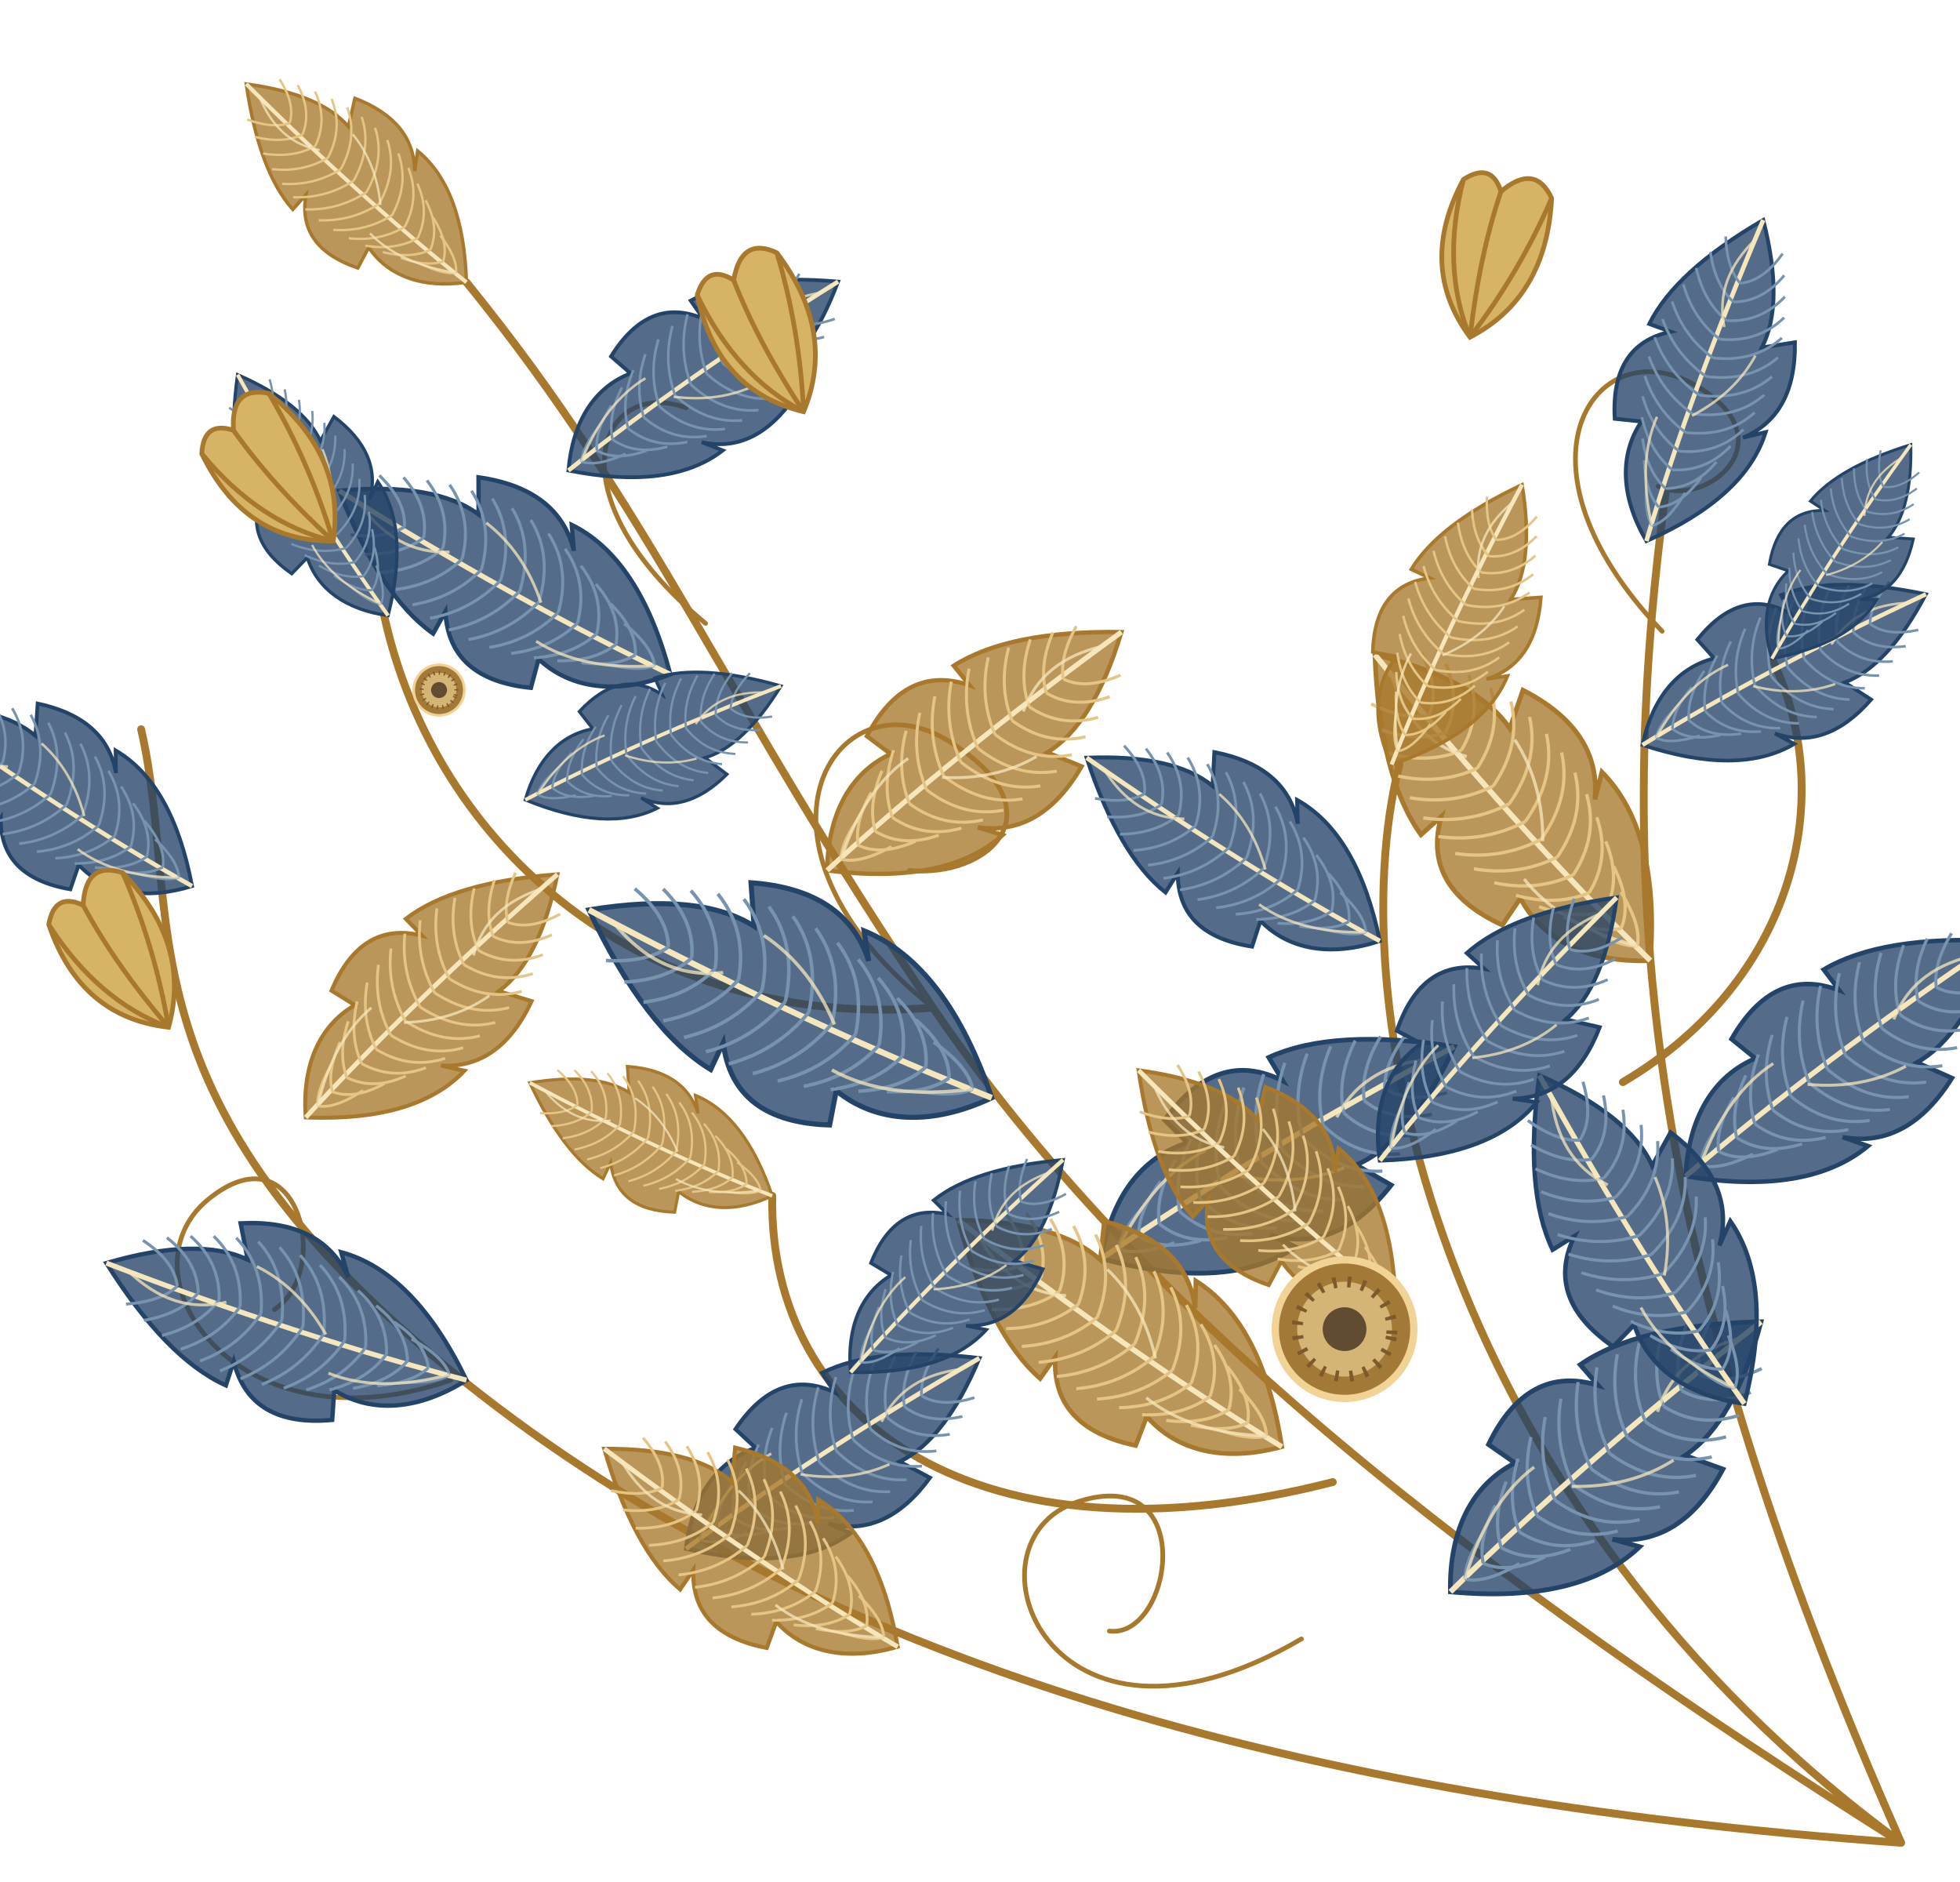
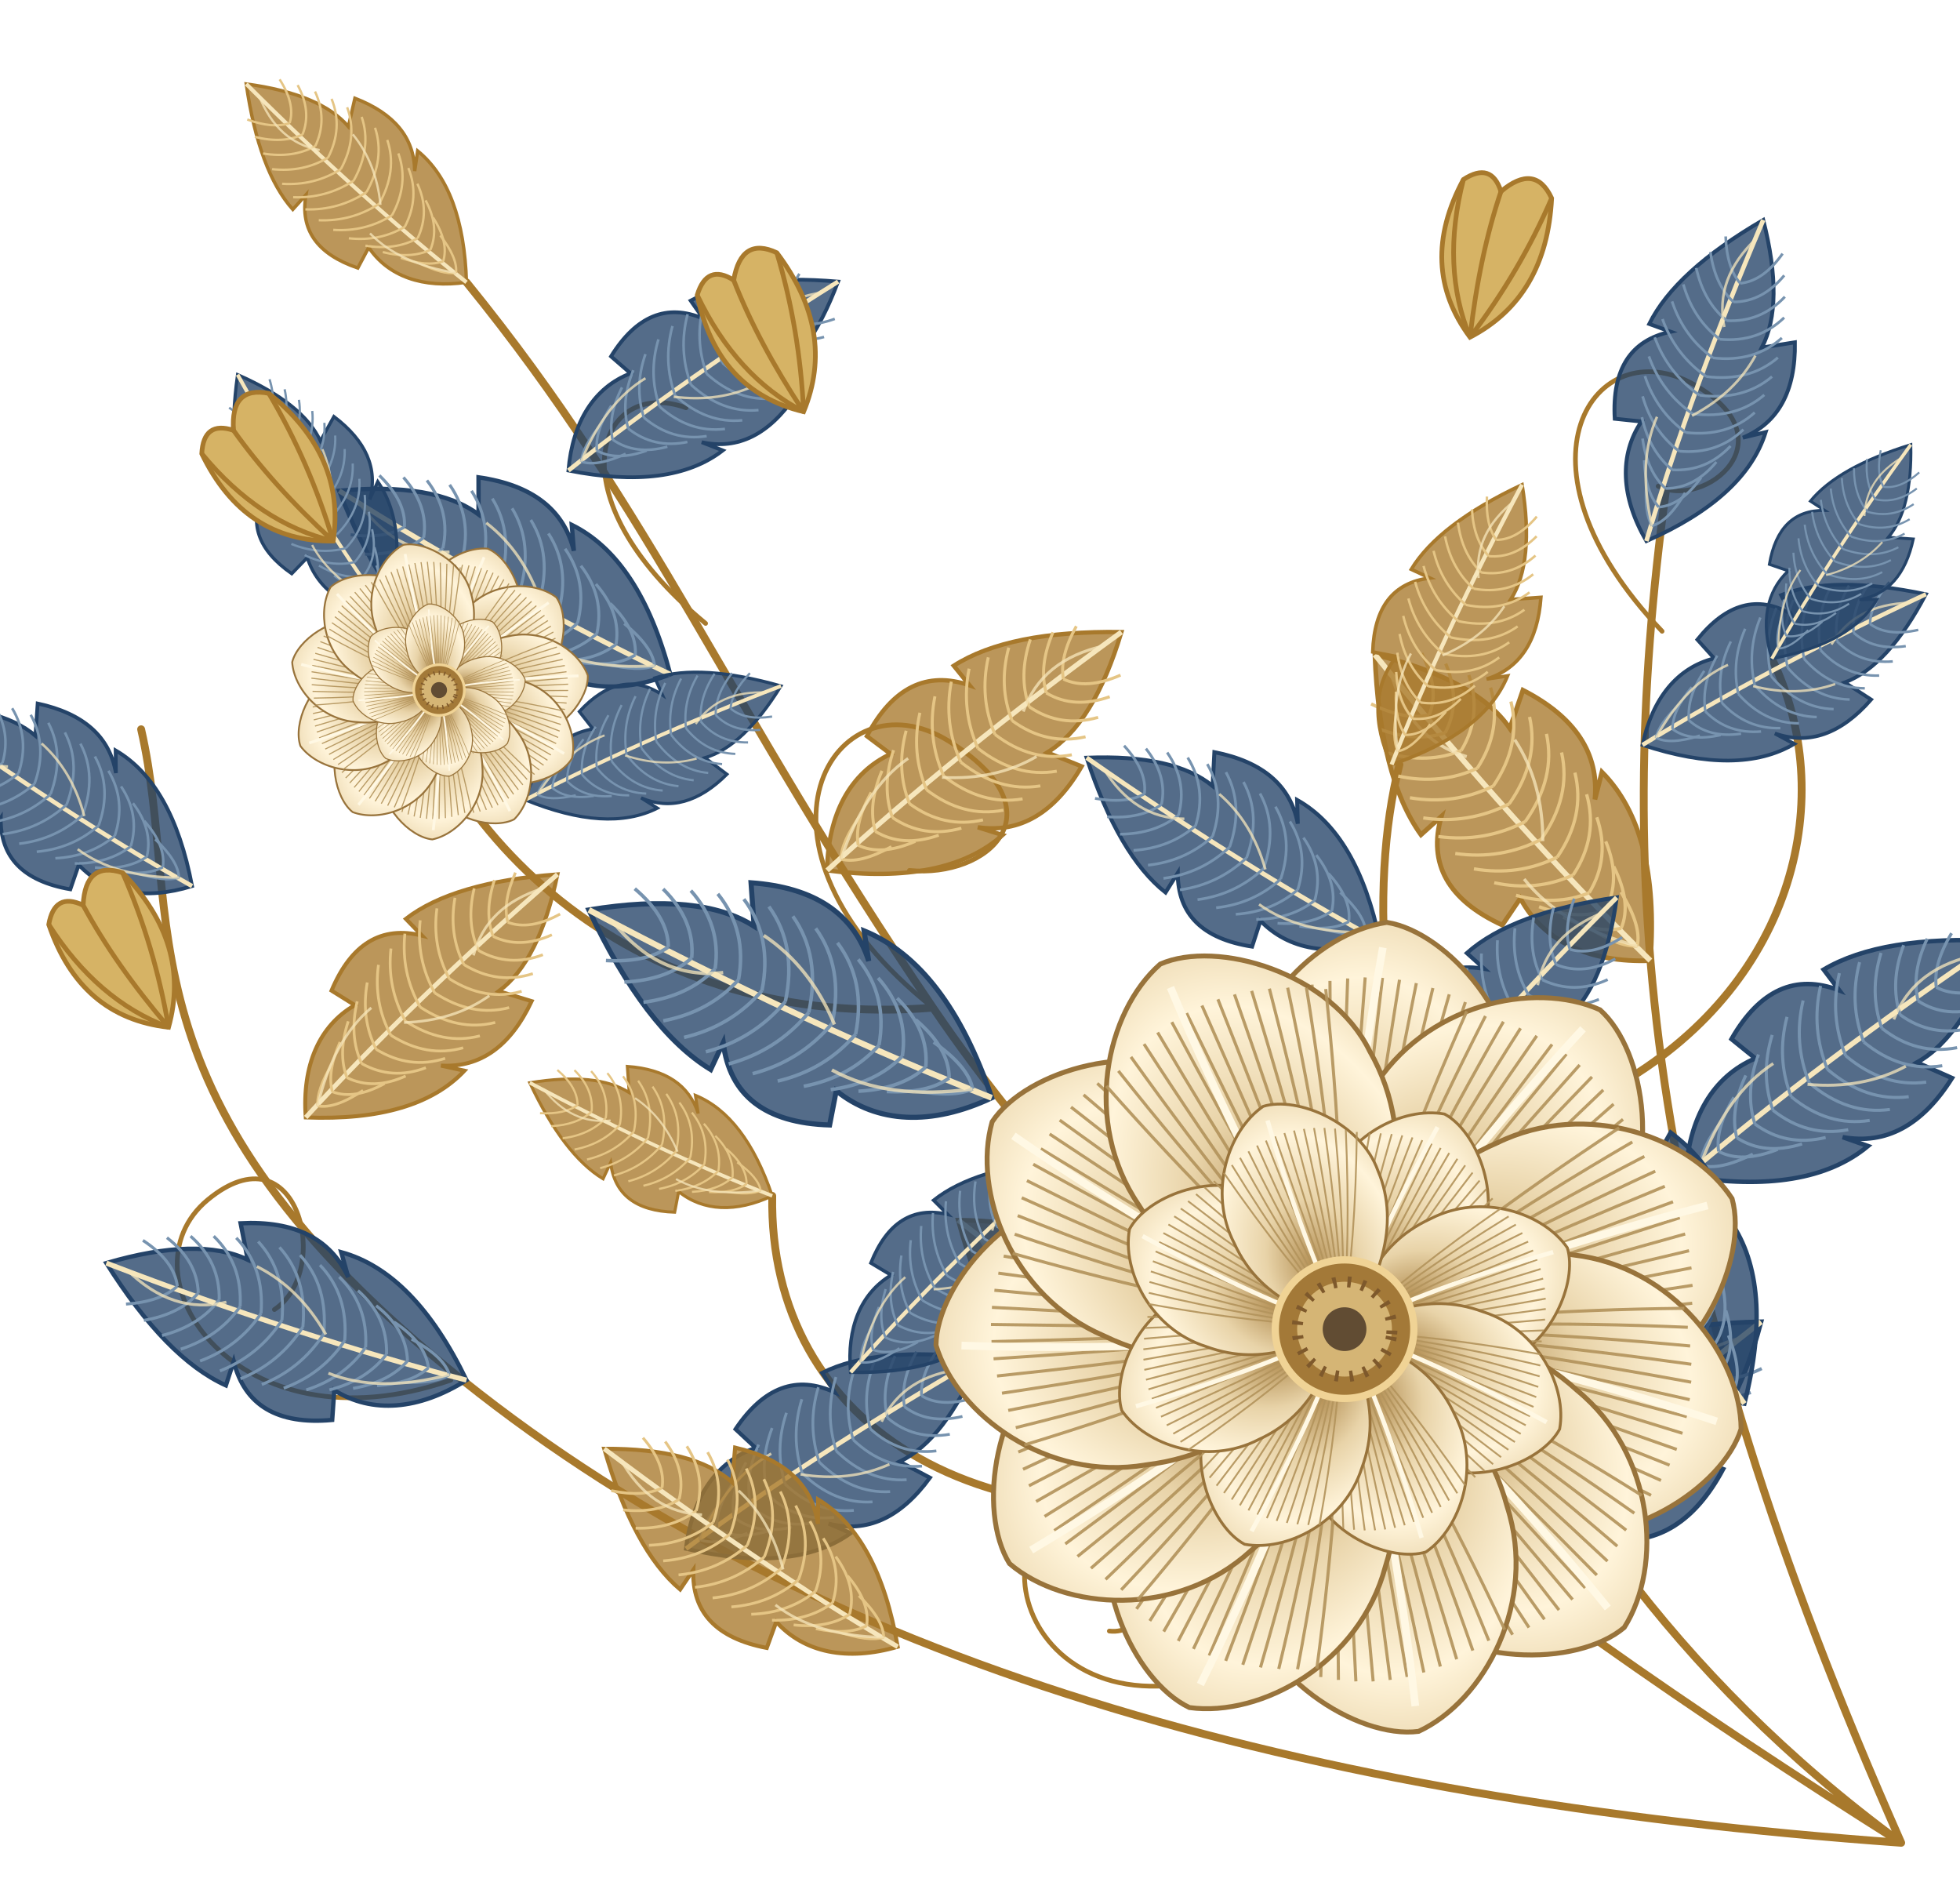
<svg xmlns="http://www.w3.org/2000/svg" viewBox="0 0 500 480" fill="none">
  <defs>
-     <radialGradient id="petal" cx=".44" cy=".7" r=".8">
+     <radialGradient id="petal-shading" cx=".44" cy=".7" r=".8">
      <stop stop-color="#b49055" />
      <stop offset=".35" stop-color="#e8d3a8" />
      <stop offset=".7" stop-color="#fff4da" />
      <stop offset="1" stop-color="#e8d3a8" />
    </radialGradient>
    <g id="leaf-navy">
      <path d="M0 0C-12-10-17-22-14-34L-22-32Q-31-53-15-63L-22-63Q-20-81 0-105Q15-83 13-68L22-73Q30-52 17-40L23-44Q24-23 0 0Z" fill="#244368" fill-opacity=".78" stroke="#244368" stroke-width="1.2" />
      <path d="M0 0Q-3-48 0-105" stroke="#f6e6bc" stroke-width="1.4" />
      <g stroke="#7793af" stroke-width=".83" fill="none">
        <path d="M0 -5Q-3.673 -8 -6.121 -17M0 -5Q4.285 -8 6.121 -18" />
        <path d="M0 -11.1Q-5.474 -14.1 -9.123 -23.1M0 -11.1Q6.386 -14.1 9.123 -24.1" />
        <path d="M0 -17.2Q-7.133 -20.2 -11.889 -29.2M0 -17.2Q8.322 -20.2 11.889 -30.2" />
        <path d="M0 -23.3Q-8.588 -26.3 -14.314 -35.3M0 -23.3Q10.02 -26.3 14.314 -36.3" />
        <path d="M0 -29.4Q-9.782 -32.4 -16.304 -41.4M0 -29.4Q11.412 -32.4 16.304 -42.4" />
        <path d="M0 -35.5Q-10.669 -38.5 -17.782 -47.5M0 -35.5Q12.447 -38.5 17.782 -48.5" />
        <path d="M0 -41.6Q-11.216 -44.6 -18.693 -53.6M0 -41.6Q13.085 -44.6 18.693 -54.6" />
        <path d="M0 -47.7Q-11.4 -50.7 -19 -59.7M0 -47.7Q13.3 -50.7 19 -60.7" />
        <path d="M0 -53.8Q-11.216 -56.8 -18.693 -65.8M0 -53.8Q13.085 -56.8 18.693 -66.8" />
        <path d="M0 -59.9Q-10.669 -62.9 -17.782 -71.9M0 -59.9Q12.447 -62.9 17.782 -72.9" />
        <path d="M0 -66Q-9.782 -69 -16.304 -78M0 -66Q11.412 -69 16.304 -79" />
        <path d="M0 -72.1Q-8.588 -75.1 -14.314 -84.1M0 -72.1Q10.02 -75.1 14.314 -85.1" />
        <path d="M0 -78.2Q-7.133 -81.2 -11.889 -90.2M0 -78.2Q8.322 -81.2 11.889 -91.2" />
        <path d="M0 -84.3Q-5.474 -87.3 -9.123 -96.3M0 -84.3Q6.386 -87.3 9.123 -97.3" />
      </g>
      <path d="M0-5Q-11-22-10-37M0-41Q10-52 12-65M0-70Q-8-83 0-99" stroke="#f6e6bc" stroke-opacity=".75" stroke-width=".8" fill="none" />
    </g>
    <g id="leaf-gold">
      <path d="M0 0C-12-10-17-22-14-34L-22-32Q-31-53-15-63L-22-63Q-20-81 0-105Q15-83 13-68L22-73Q30-52 17-40L23-44Q24-23 0 0Z" fill="#a8792c" fill-opacity=".78" stroke="#a8792c" stroke-width="1.2" />
      <path d="M0 0Q-3-48 0-105" stroke="#f6e6bc" stroke-width="1.4" />
      <g stroke="#e5c585" stroke-width=".83" fill="none">
        <path d="M0 -5Q-3.673 -8 -6.121 -17M0 -5Q4.285 -8 6.121 -18" />
        <path d="M0 -11.1Q-5.474 -14.1 -9.123 -23.1M0 -11.1Q6.386 -14.1 9.123 -24.1" />
        <path d="M0 -17.2Q-7.133 -20.2 -11.889 -29.2M0 -17.2Q8.322 -20.2 11.889 -30.2" />
        <path d="M0 -23.3Q-8.588 -26.3 -14.314 -35.3M0 -23.3Q10.02 -26.3 14.314 -36.3" />
        <path d="M0 -29.4Q-9.782 -32.4 -16.304 -41.4M0 -29.4Q11.412 -32.4 16.304 -42.4" />
        <path d="M0 -35.5Q-10.669 -38.5 -17.782 -47.5M0 -35.5Q12.447 -38.5 17.782 -48.5" />
        <path d="M0 -41.6Q-11.216 -44.6 -18.693 -53.6M0 -41.6Q13.085 -44.6 18.693 -54.6" />
        <path d="M0 -47.7Q-11.4 -50.7 -19 -59.7M0 -47.7Q13.3 -50.7 19 -60.7" />
        <path d="M0 -53.8Q-11.216 -56.8 -18.693 -65.8M0 -53.8Q13.085 -56.8 18.693 -66.8" />
        <path d="M0 -59.9Q-10.669 -62.9 -17.782 -71.9M0 -59.9Q12.447 -62.9 17.782 -72.9" />
        <path d="M0 -66Q-9.782 -69 -16.304 -78M0 -66Q11.412 -69 16.304 -79" />
        <path d="M0 -72.1Q-8.588 -75.1 -14.314 -84.1M0 -72.1Q10.02 -75.1 14.314 -85.1" />
        <path d="M0 -78.2Q-7.133 -81.2 -11.889 -90.2M0 -78.2Q8.322 -81.2 11.889 -91.2" />
        <path d="M0 -84.3Q-5.474 -87.3 -9.123 -96.3M0 -84.3Q6.386 -87.3 9.123 -97.3" />
      </g>
      <path d="M0-5Q-11-22-10-37M0-41Q10-52 12-65M0-70Q-8-83 0-99" stroke="#f6e6bc" stroke-opacity=".75" stroke-width=".8" fill="none" />
    </g>
    <g id="petal">
-       <path d="M0 0C-12-12-34-24-38-54C-43-81-25-106-6-112C11-112 36-91 37-67C40-39 21-15 0 0Z" fill="url(#petal)" stroke="#98733b" stroke-width="1.35" />
+       <path d="M0 0C-12-12-34-24-38-54C-43-81-25-106-6-112C11-112 36-91 37-67C40-39 21-15 0 0Z" fill="url(#petal-shading)" stroke="#98733b" stroke-width="1.35" />
      <g fill="none" stroke="#b3945c" stroke-width=".85" opacity=".92">
        <path d="M0-3 Q-17.16 -38 -33 -87.357" />
        <path d="M0-3 Q-14.716 -38 -28.3 -89.8" />
        <path d="M0-3 Q-12.272 -38 -23.6 -91.928" />
        <path d="M0-3 Q-9.828 -38 -18.9 -93.713" />
        <path d="M0-3 Q-7.384 -38 -14.2 -95.129" />
        <path d="M0-3 Q-4.94 -38 -9.5 -96.158" />
        <path d="M0-3 Q-2.496 -38 -4.8 -96.784" />
        <path d="M0-3 Q-0.052 -38 -0.1 -97" />
        <path d="M0-3 Q2.392 -38 4.6 -96.802" />
        <path d="M0-3 Q4.836 -38 9.3 -96.193" />
        <path d="M0-3 Q7.28 -38 14 -95.181" />
        <path d="M0-3 Q9.724 -38 18.7 -93.781" />
        <path d="M0-3 Q12.168 -38 23.4 -92.011" />
        <path d="M0-3 Q14.612 -38 28.1 -89.897" />
        <path d="M0-3 Q17.056 -38 32.8 -87.467" />
      </g>
      <path d="M-1-7Q-7-52-6-105" stroke="#fff8e4" stroke-width="2.1" fill="none" />
    </g>
    <g id="flower">
      <use href="#petal" transform="rotate(0)" />
      <use href="#petal" transform="rotate(32.72727)" />
      <use href="#petal" transform="rotate(65.45455)" />
      <use href="#petal" transform="rotate(98.18182)" />
      <use href="#petal" transform="rotate(130.9091)" />
      <use href="#petal" transform="rotate(163.6364)" />
      <use href="#petal" transform="rotate(196.3636)" />
      <use href="#petal" transform="rotate(229.0909)" />
      <use href="#petal" transform="rotate(261.8182)" />
      <use href="#petal" transform="rotate(294.5455)" />
      <use href="#petal" transform="rotate(327.2727)" />
      <use href="#petal" transform="rotate(19) scale(.58)" />
      <use href="#petal" transform="rotate(64) scale(.58)" />
      <use href="#petal" transform="rotate(109) scale(.58)" />
      <use href="#petal" transform="rotate(154) scale(.58)" />
      <use href="#petal" transform="rotate(199) scale(.58)" />
      <use href="#petal" transform="rotate(244) scale(.58)" />
      <use href="#petal" transform="rotate(289) scale(.58)" />
      <use href="#petal" transform="rotate(334) scale(.58)" />
      <circle r="19" fill="#a37938" stroke="#f0d395" stroke-width="2" />
      <circle r="13" fill="#d5b575" stroke="#7e592c" stroke-dasharray="1 3" stroke-width="3" />
      <circle r="6" fill="#614c33" />
    </g>
  </defs>
  <g stroke="#a8792c" stroke-width="2" fill="none" stroke-linecap="round">
    <path d="M485 470C377 402 291 335 238 257S167 131 119 72 M485 470C420 323 411 228 425 125 M485 470C332 459 208 424 118 352S47 234 36 186 M485 470C369 385 341 258 357 195 M238 257C164 263 111 216 98 157 M340 378C250 401 196 363 197 305 M414 276C458 250 469 203 452 168" />
    <path d="M238 257C185 215 213 171 242 189S252 224 232 222 M332 418C267 456 244 393 275 383S299 418 283 416 M115 352C60 371 30 325 53 306S85 324 70 334 M424 161C383 118 407 84 432 98S435 130 423 124 M180 159C140 126 153 96 175 104" stroke-width="1.2" />
  </g>
  <use href="#leaf-gold" transform="translate(119 72) rotate(-48) scale(0.72)" />
  <use href="#leaf-navy" transform="translate(145 120) rotate(55) scale(0.8)" />
  <use href="#leaf-navy" transform="translate(171 172) rotate(-61) scale(0.92)" />
  <use href="#leaf-gold" transform="translate(211 222) rotate(51) scale(0.92)" />
  <use href="#leaf-navy" transform="translate(253 280) rotate(-65) scale(1.08)" />
  <use href="#leaf-navy" transform="translate(281 321) rotate(59) scale(1)" />
  <use href="#leaf-gold" transform="translate(327 369) rotate(-55) scale(0.96)" />
  <use href="#leaf-navy" transform="translate(370 406) rotate(49) scale(1)" />
  <use href="#leaf-navy" transform="translate(49 226) rotate(-57) scale(0.8)" />
  <use href="#leaf-gold" transform="translate(78 285) rotate(46) scale(0.85)" />
  <use href="#leaf-navy" transform="translate(119 352) rotate(-72) scale(0.92)" />
  <use href="#leaf-navy" transform="translate(175 395) rotate(57) scale(0.85)" />
  <use href="#leaf-gold" transform="translate(229 420) rotate(-56) scale(0.86)" />
  <use href="#leaf-navy" transform="translate(420 138) rotate(20) scale(0.83)" />
  <use href="#leaf-navy" transform="translate(419 190) rotate(62) scale(0.78)" />
  <use href="#leaf-gold" transform="translate(421 245) rotate(-42) scale(1)" />
  <use href="#leaf-navy" transform="translate(430 300) rotate(53) scale(0.95)" />
  <use href="#leaf-navy" transform="translate(445 358) rotate(-32) scale(0.94)" />
  <use href="#leaf-gold" transform="translate(355 195) rotate(25) scale(0.75)" />
  <use href="#leaf-navy" transform="translate(352 240) rotate(-58) scale(0.84)" />
  <use href="#leaf-navy" transform="translate(352 296) rotate(42) scale(0.86)" />
  <use href="#leaf-gold" transform="translate(356 332) rotate(-48) scale(0.84)" />
  <use href="#leaf-navy" transform="translate(99 157) rotate(-32) scale(0.69)" />
  <use href="#leaf-navy" transform="translate(134 204) rotate(66) scale(0.68)" />
  <use href="#leaf-gold" transform="translate(197 305) rotate(-65) scale(0.65)" />
  <use href="#leaf-navy" transform="translate(217 350) rotate(45) scale(0.73)" />
  <use href="#leaf-navy" transform="translate(452 168) rotate(33) scale(0.62)" />
  <g transform="translate(205 105) rotate(-28)" fill="#d6b365" stroke="#a8792c" stroke-width="1.2">
    <path d="M0 0Q-17-15-10-39Q-4-45 0-38Q7-47 13-39Q17-14 0 0Z" />
    <path d="M0 0Q-2-21 0-38M0 0Q-11-16-10-39M0 0Q9-19 13-39" fill="none" />
  </g>
  <g transform="translate(85 138) rotate(-42)" fill="#d6b365" stroke="#a8792c" stroke-width="1.2">
    <path d="M0 0Q-17-15-10-39Q-4-45 0-38Q7-47 13-39Q17-14 0 0Z" />
    <path d="M0 0Q-2-21 0-38M0 0Q-11-16-10-39M0 0Q9-19 13-39" fill="none" />
  </g>
  <g transform="translate(375 86) rotate(12)" fill="#d6b365" stroke="#a8792c" stroke-width="1.2">
    <path d="M0 0Q-17-15-10-39Q-4-45 0-38Q7-47 13-39Q17-14 0 0Z" />
    <path d="M0 0Q-2-21 0-38M0 0Q-11-16-10-39M0 0Q9-19 13-39" fill="none" />
  </g>
  <g transform="translate(43 262) rotate(-35)" fill="#d6b365" stroke="#a8792c" stroke-width="1.2">
    <path d="M0 0Q-17-15-10-39Q-4-45 0-38Q7-47 13-39Q17-14 0 0Z" />
    <path d="M0 0Q-2-21 0-38M0 0Q-11-16-10-39M0 0Q9-19 13-39" fill="none" />
  </g>
  <use href="#flower" transform="translate(343 339) scale(.93) rotate(9)" />
  <use href="#flower" transform="translate(112 176) scale(.34) rotate(22)" />
</svg>
